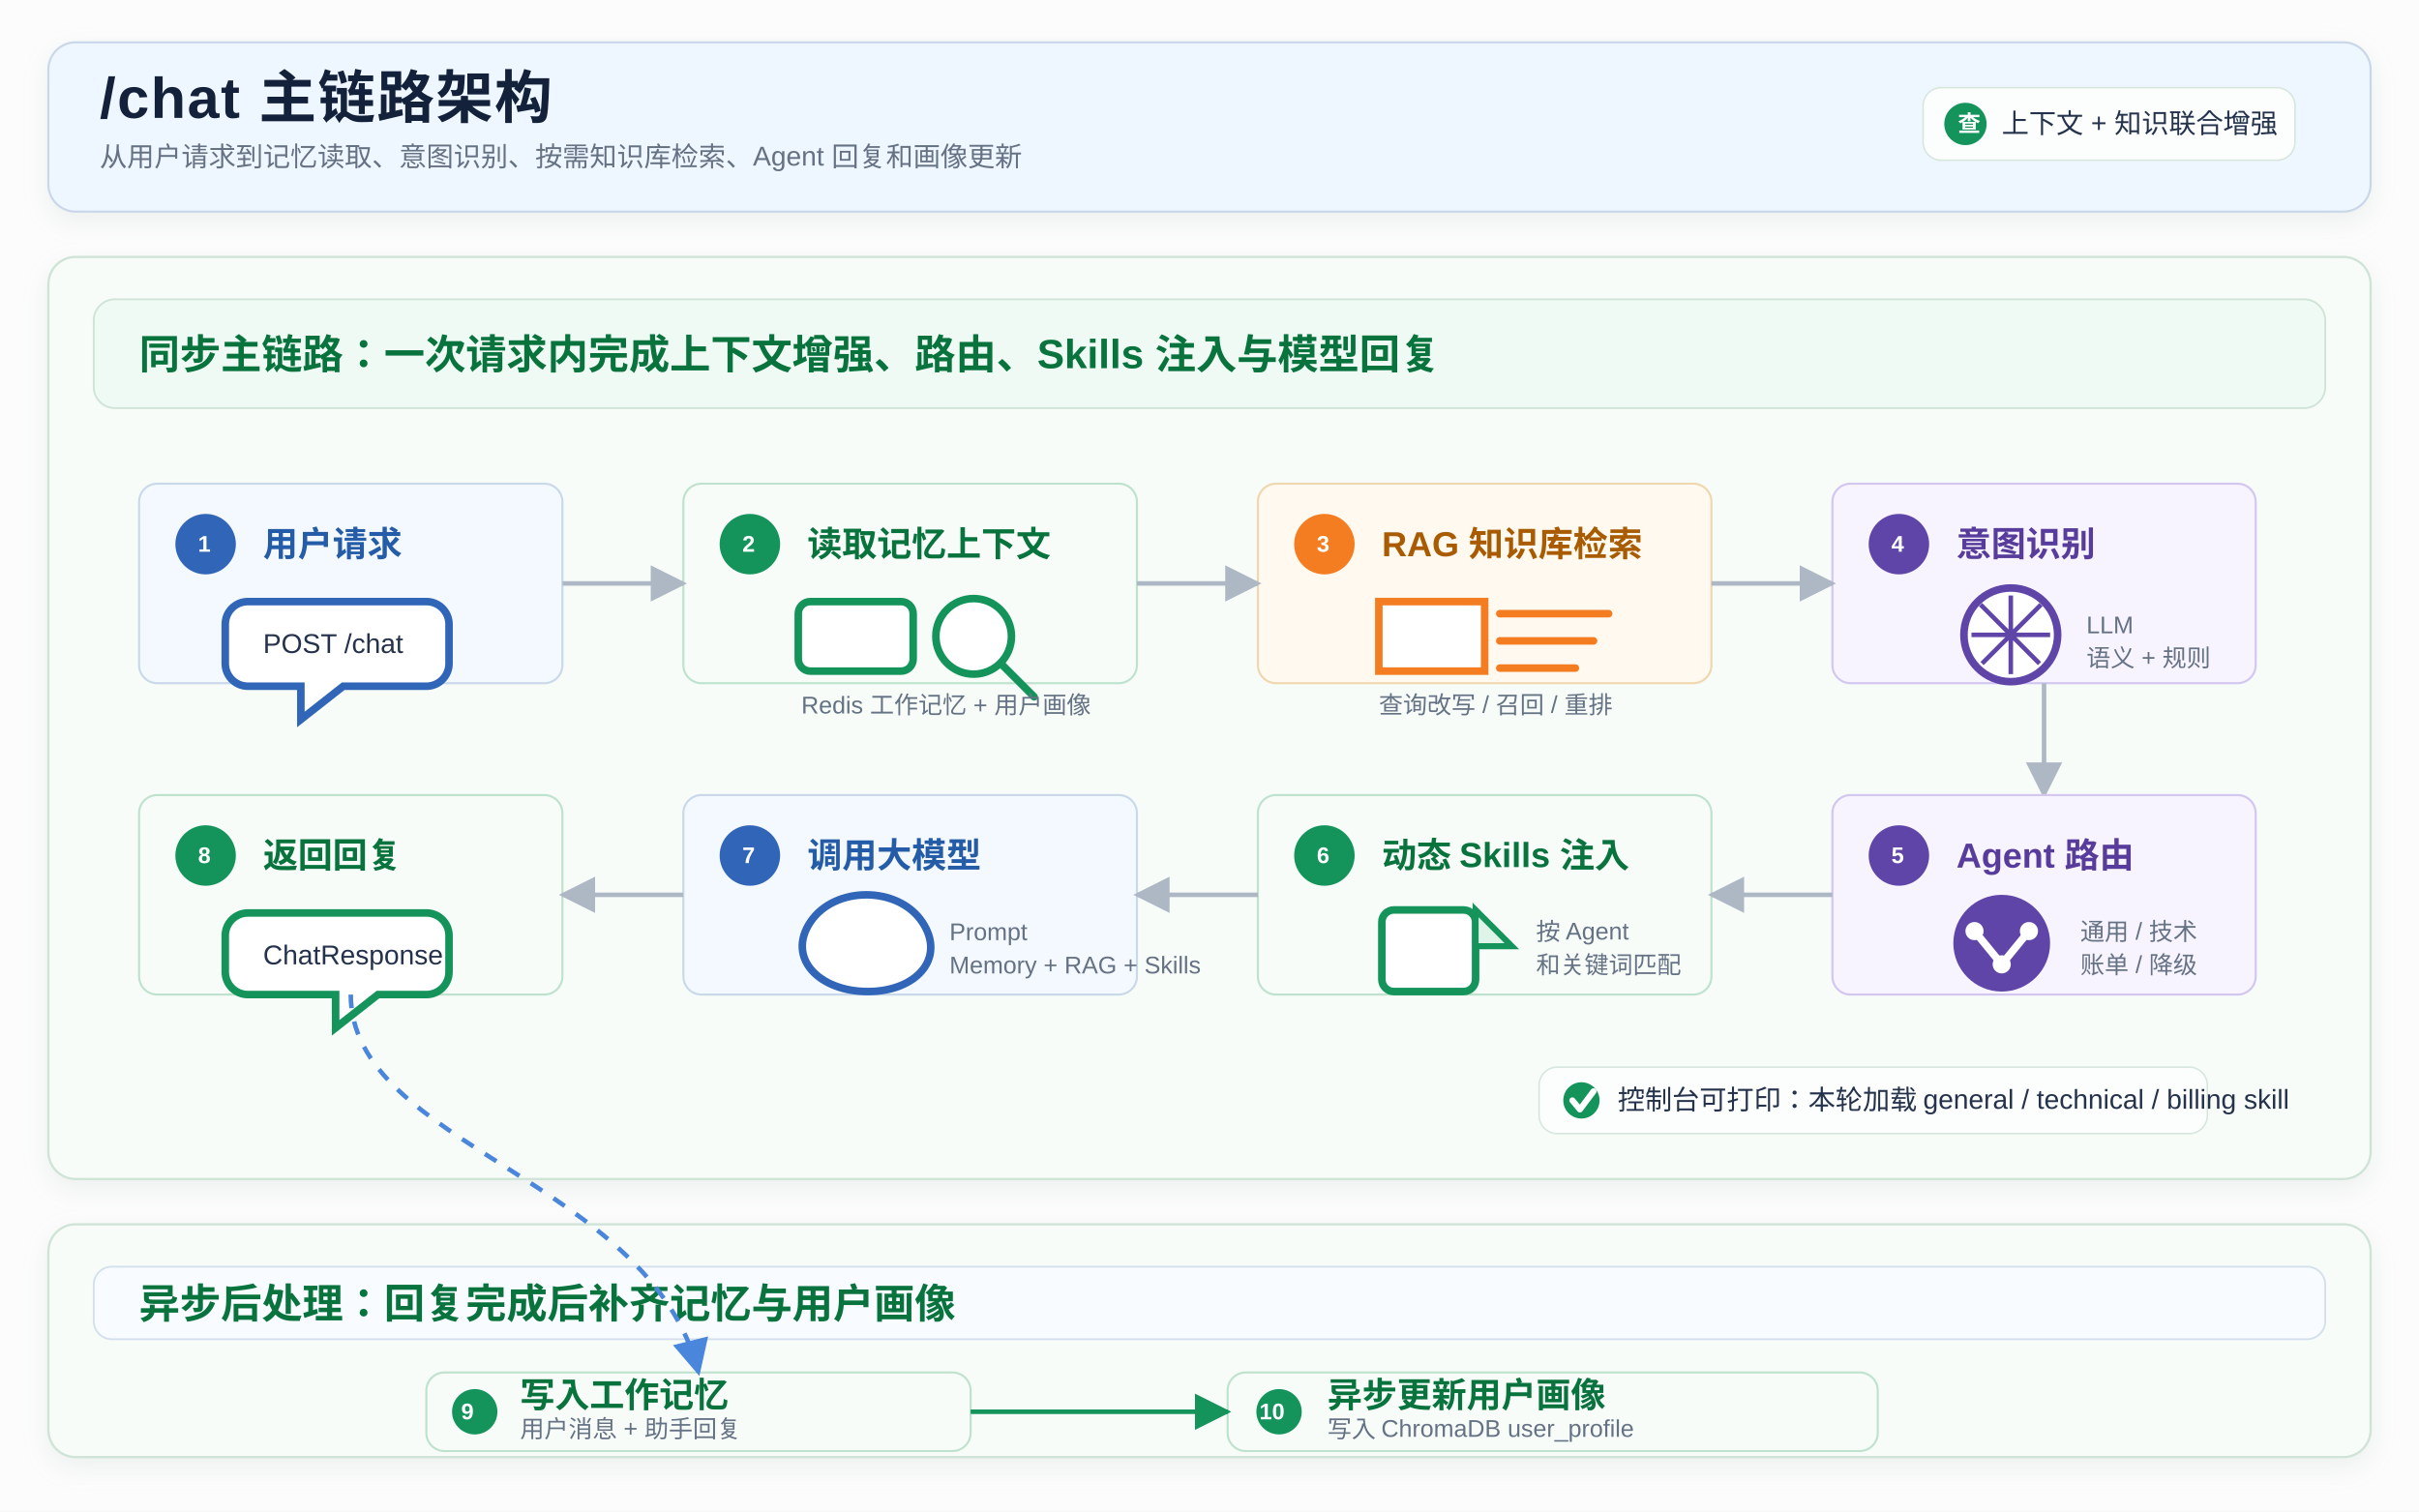
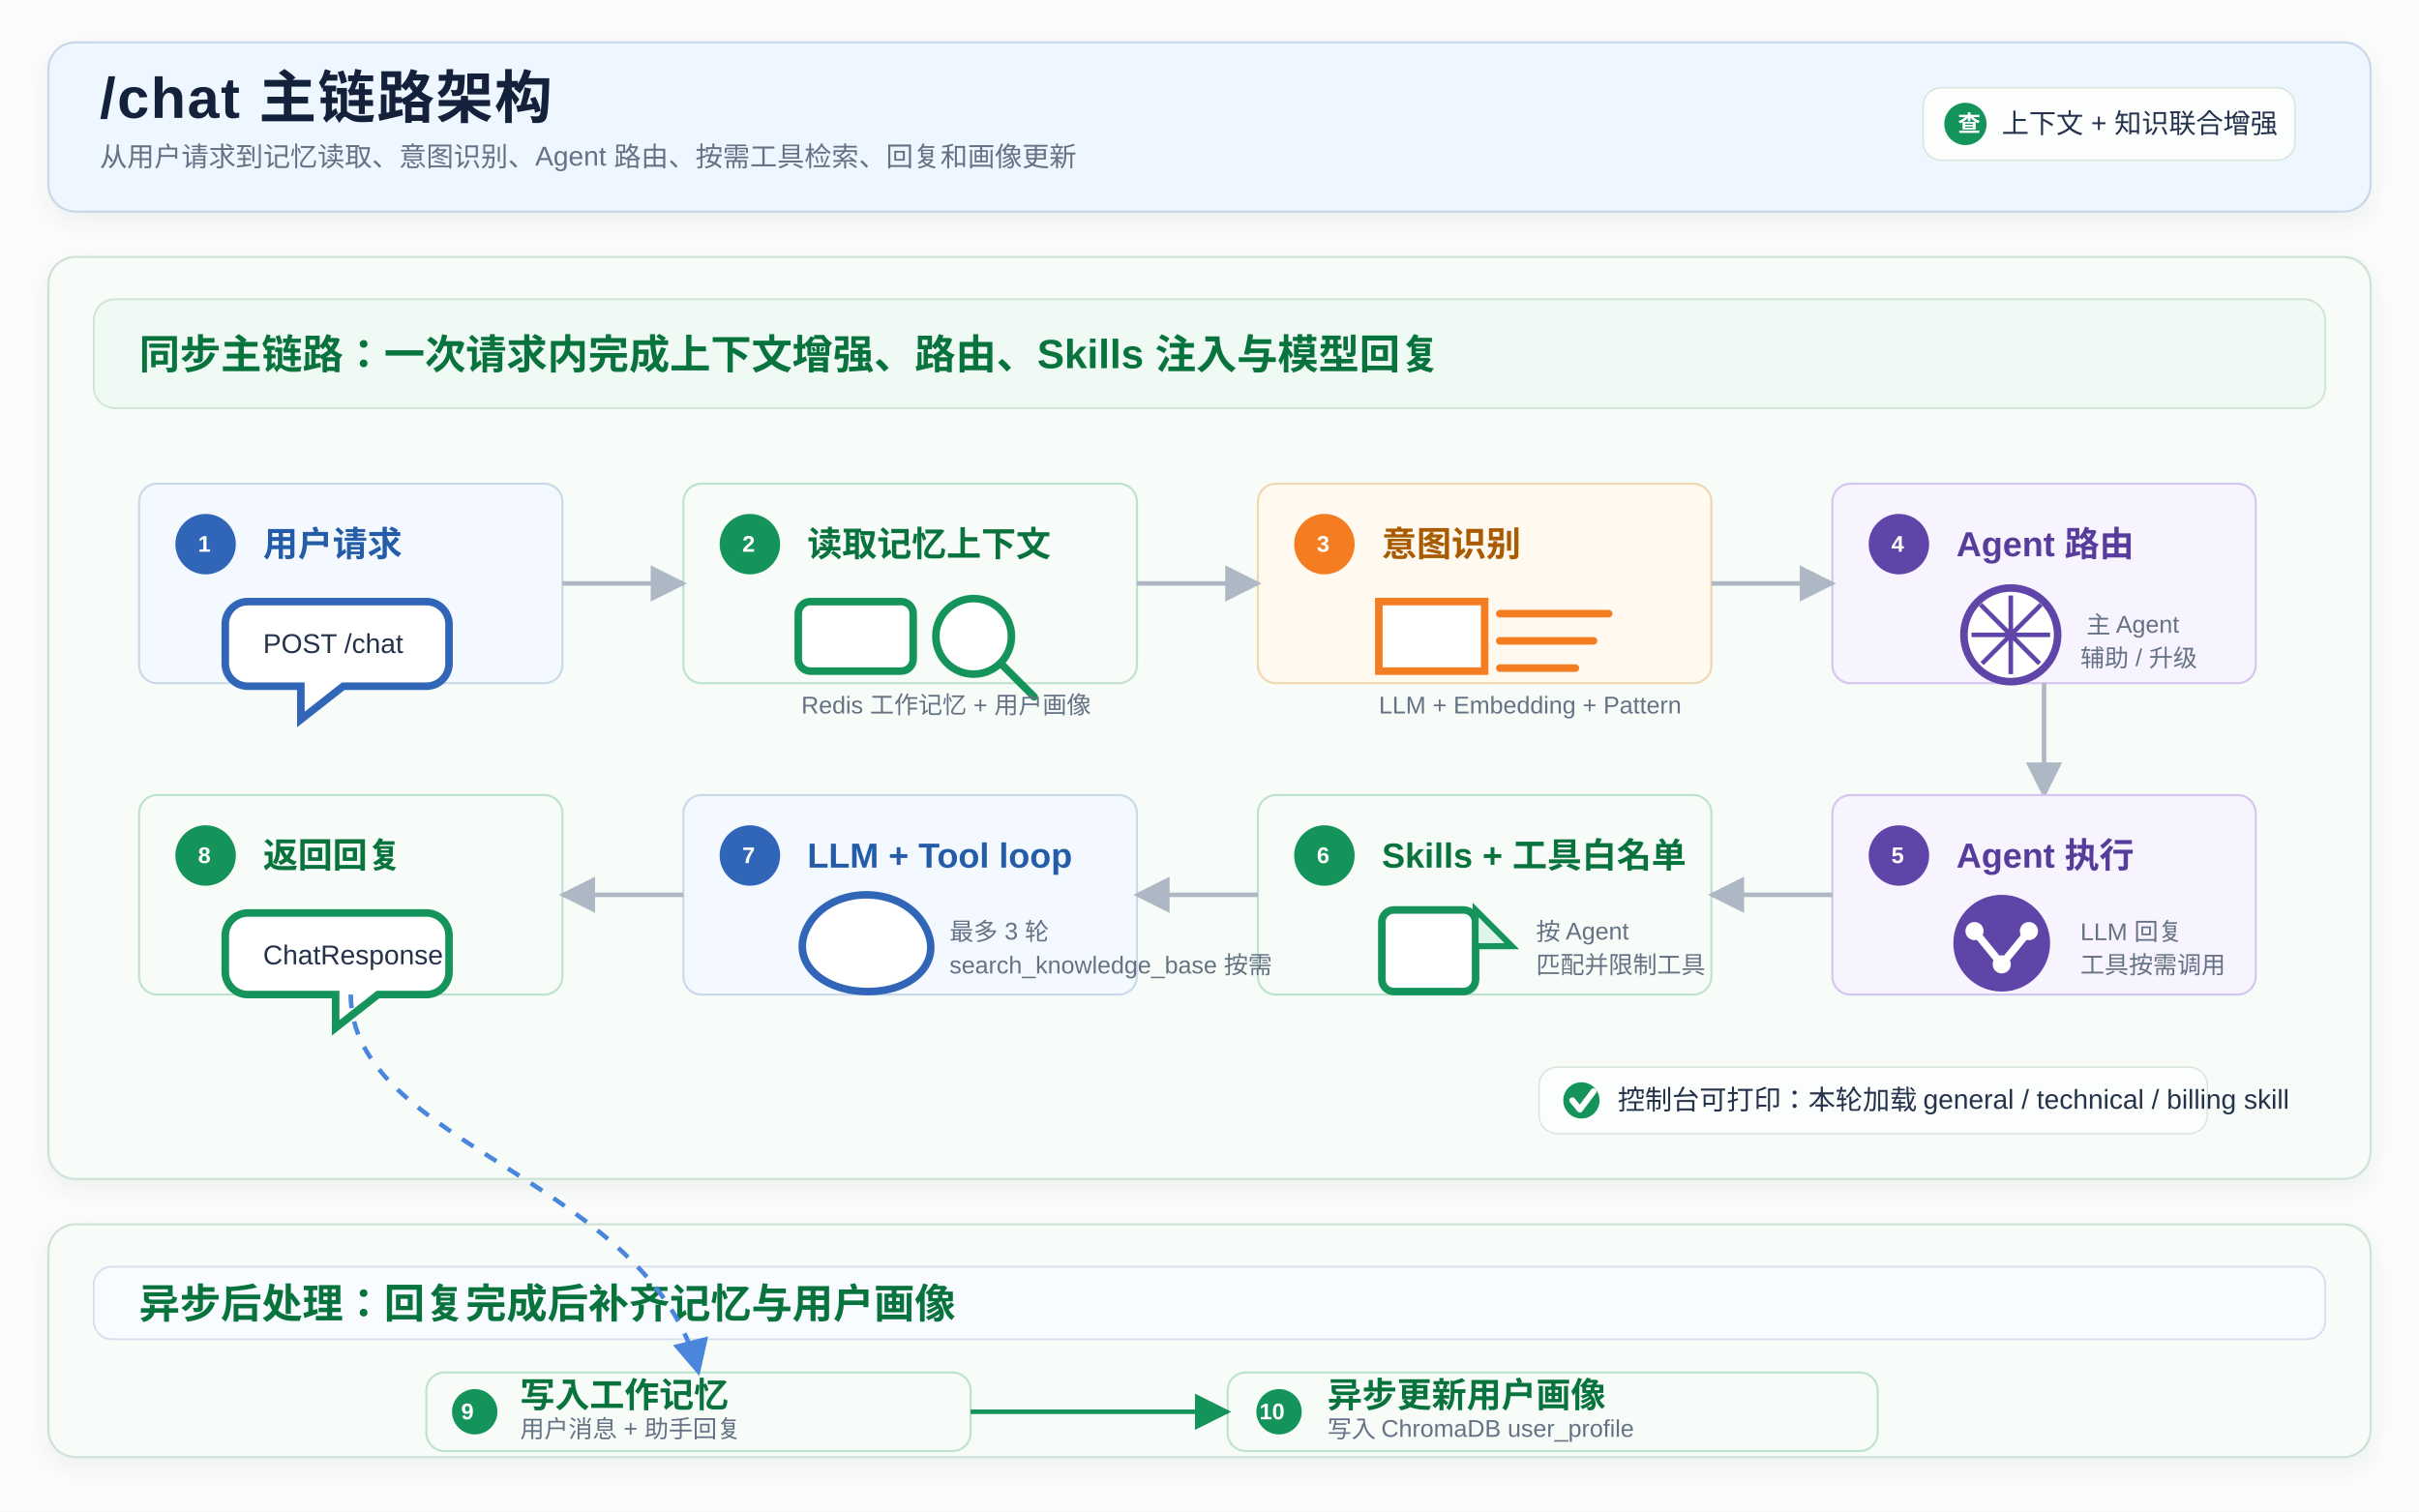
<svg xmlns="http://www.w3.org/2000/svg" width="1600" height="1000" viewBox="0 0 1600 1000">
  <defs>
    <style>
      .bg { fill: #fbfcfb; }
      .header { fill: #eef6ff; stroke: #c9d7e9; stroke-width: 1.4; }
      .panel { fill: #f7fcf9; stroke: #cfe3d7; stroke-width: 1.5; }
      .band { fill: #f0faf4; stroke: #cfe3d7; stroke-width: 1.2; }
      .async-band { fill: #f8fbff; stroke: #d4dfed; stroke-width: 1.2; }
      .card { fill: #ffffff; stroke: #d7e1df; stroke-width: 1.4; }
      .blue-card { fill: #f3f9ff; stroke: #cad9e9; }
      .green-card { fill: #f7fcf9; stroke: #bfe2ce; }
      .orange-card { fill: #fff9ef; stroke: #efd7af; }
      .purple-card { fill: #f7f3ff; stroke: #d3c6ef; }
      .soft-card { fill: #fbfefd; stroke: #d6e6dc; }
      .title { font: 800 38px "PingFang SC", "Microsoft YaHei", Arial, sans-serif; fill: #13213b; letter-spacing: 1px; }
      .subtitle { font: 500 18px "PingFang SC", "Microsoft YaHei", Arial, sans-serif; fill: #657284; }
      .section-title { font: 800 27px "PingFang SC", "Microsoft YaHei", Arial, sans-serif; fill: #08733d; }
      .label { font: 800 23px "PingFang SC", "Microsoft YaHei", Arial, sans-serif; fill: #17243d; }
      .small { font: 500 18px "PingFang SC", "Microsoft YaHei", Arial, sans-serif; fill: #25324b; }
      .muted { font: 500 16px "PingFang SC", "Microsoft YaHei", Arial, sans-serif; fill: #657284; }
      .tiny { font: 800 15px "PingFang SC", "Microsoft YaHei", Arial, sans-serif; fill: #ffffff; }
      .green-text { fill: #08733d; }
      .orange-text { fill: #a85b00; }
      .purple-text { fill: #573c9b; }
      .blue-text { fill: #245ca8; }
      .blue { fill: #3165b7; }
      .green { fill: #14945b; }
      .orange { fill: #f47d22; }
      .purple { fill: #6045a9; }
      .line { stroke: #aeb8c4; stroke-width: 3; fill: none; marker-end: url(#arrow); }
      .green-line { stroke: #14945b; stroke-width: 3; fill: none; marker-end: url(#arrow-green); }
      .blue-line { stroke: #4a86db; stroke-width: 3; fill: none; marker-end: url(#arrow-blue); }
      .dashed { stroke-dasharray: 9 9; }
      .shadow { filter: url(#shadow); }
    </style>
    <filter id="shadow" x="-20%" y="-20%" width="140%" height="140%">
      <feDropShadow dx="0" dy="6" stdDeviation="8" flood-color="#d8e1df" flood-opacity="0.42" />
    </filter>
    <marker id="arrow" viewBox="0 0 10 10" refX="9" refY="5" markerWidth="8" markerHeight="8" orient="auto">
      <path d="M 0 0 L 10 5 L 0 10 z" fill="#aeb8c4" />
    </marker>
    <marker id="arrow-green" viewBox="0 0 10 10" refX="9" refY="5" markerWidth="8" markerHeight="8" orient="auto">
      <path d="M 0 0 L 10 5 L 0 10 z" fill="#14945b" />
    </marker>
    <marker id="arrow-blue" viewBox="0 0 10 10" refX="9" refY="5" markerWidth="8" markerHeight="8" orient="auto">
      <path d="M 0 0 L 10 5 L 0 10 z" fill="#4a86db" />
    </marker>
  </defs>
  <rect class="bg" width="1600" height="1000" />
  <rect class="header shadow" x="32" y="28" width="1536" height="112" rx="18" />
  <text class="title" x="66" y="78">/chat 主链路架构</text>
-   <text class="subtitle" x="66" y="110">从用户请求到记忆读取、意图识别、按需知识库检索、Agent 回复和画像更新</text>
+   <text class="subtitle" x="66" y="110">从用户请求到记忆读取、意图识别、Agent 路由、按需工具检索、回复和画像更新</text>
  <g transform="translate(1272,58)">
    <rect class="soft-card" width="246" height="48" rx="12" />
    <circle class="green" cx="28" cy="24" r="14" />
    <text class="tiny" x="23" y="29">查</text>
    <text class="small" x="52" y="30">上下文 + 知识联合增强</text>
  </g>
  <rect class="panel shadow" x="32" y="170" width="1536" height="610" rx="18" />
  <rect class="band" x="62" y="198" width="1476" height="72" rx="14" />
  <text class="section-title" x="92" y="244">同步主链路：一次请求内完成上下文增强、路由、Skills 注入与模型回复</text>
  <g transform="translate(92,320)">
    <rect class="card blue-card" width="280" height="132" rx="12" />
    <circle class="blue" cx="44" cy="40" r="20" />
    <text class="tiny" x="39" y="45">1</text>
    <text class="label blue-text" x="82" y="48">用户请求</text>
    <path d="M72 78 h118 a15 15 0 0 1 15 15 v26 a15 15 0 0 1 -15 15 h-55 l-28 22 v-22 h-35 a15 15 0 0 1 -15 -15 v-26 a15 15 0 0 1 15 -15z" fill="#ffffff" stroke="#3165b7" stroke-width="5" />
    <text class="small" x="82" y="112">POST /chat</text>
  </g>
  <g transform="translate(452,320)">
    <rect class="card green-card" width="300" height="132" rx="12" />
    <circle class="green" cx="44" cy="40" r="20" />
    <text class="tiny" x="39" y="45">2</text>
    <text class="label green-text" x="82" y="48">读取记忆上下文</text>
    <rect x="76" y="78" width="76" height="46" rx="8" fill="#ffffff" stroke="#14945b" stroke-width="5" />
    <circle cx="192" cy="101" r="25" fill="#ffffff" stroke="#14945b" stroke-width="5" />
    <path d="M210 119 L232 141" stroke="#14945b" stroke-width="5" fill="none" stroke-linecap="round" />
    <text class="muted" x="78" y="152">Redis 工作记忆 + 用户画像</text>
  </g>
  <g transform="translate(832,320)">
    <rect class="card orange-card" width="300" height="132" rx="12" />
    <circle class="orange" cx="44" cy="40" r="20" />
    <text class="tiny" x="39" y="45">3</text>
-     <text class="label orange-text" x="82" y="48">RAG 知识库检索</text>
+     <text class="label orange-text" x="82" y="48">意图识别</text>
    <path d="M80 78 h70 v46 h-70z" fill="#ffffff" stroke="#f47d22" stroke-width="5" />
    <path d="M160 86 h72 M160 104 h62 M160 122 h50" stroke="#f47d22" stroke-width="5" stroke-linecap="round" />
-     <text class="muted" x="80" y="152">查询改写 / 召回 / 重排</text>
+     <text class="muted" x="80" y="152">LLM + Embedding + Pattern</text>
  </g>
  <g transform="translate(1212,320)">
    <rect class="card purple-card" width="280" height="132" rx="12" />
    <circle class="purple" cx="44" cy="40" r="20" />
    <text class="tiny" x="39" y="45">4</text>
-     <text class="label purple-text" x="82" y="48">意图识别</text>
+     <text class="label purple-text" x="82" y="48">Agent 路由</text>
    <circle cx="118" cy="100" r="31" fill="#ffffff" stroke="#6045a9" stroke-width="5" />
    <path d="M92 100 h52 M118 74 v52 M98 80 c13 13 26 26 39 39 M138 80 c-13 13 -26 26 -39 39" stroke="#6045a9" stroke-width="3" fill="none" />
-     <text class="muted" x="168" y="99">LLM</text>
-     <text class="muted" x="168" y="121">语义 + 规则</text>
+     <text class="muted" x="168" y="99">主 Agent</text>
+     <text class="muted" x="164" y="121">辅助 / 升级</text>
  </g>
  <path class="line" d="M372 386 L452 386" />
  <path class="line" d="M752 386 L832 386" />
  <path class="line" d="M1132 386 L1212 386" />
  <path class="line" d="M1352 452 L1352 526" />
  <g transform="translate(1212,526)">
    <rect class="card purple-card" width="280" height="132" rx="12" />
    <circle class="purple" cx="44" cy="40" r="20" />
    <text class="tiny" x="39" y="45">5</text>
-     <text class="label purple-text" x="82" y="48">Agent 路由</text>
+     <text class="label purple-text" x="82" y="48">Agent 执行</text>
    <circle class="purple" cx="112" cy="98" r="32" />
    <circle cx="94" cy="90" r="6" fill="#fff" />
    <circle cx="130" cy="90" r="6" fill="#fff" />
    <circle cx="112" cy="112" r="6" fill="#fff" />
    <path d="M94 90 L112 112 L130 90" stroke="#fff" stroke-width="5" fill="none" stroke-linecap="round" />
-     <text class="muted" x="164" y="96">通用 / 技术</text>
-     <text class="muted" x="164" y="118">账单 / 降级</text>
+     <text class="muted" x="164" y="96">LLM 回复</text>
+     <text class="muted" x="164" y="118">工具按需调用</text>
  </g>
  <g transform="translate(832,526)">
    <rect class="card green-card" width="300" height="132" rx="12" />
    <circle class="green" cx="44" cy="40" r="20" />
    <text class="tiny" x="39" y="45">6</text>
-     <text class="label green-text" x="82" y="48">动态 Skills 注入</text>
+     <text class="label green-text" x="82" y="48">Skills + 工具白名单</text>
    <rect x="82" y="76" width="62" height="54" rx="8" fill="#ffffff" stroke="#14945b" stroke-width="5" />
    <path d="M144 76 L168 100 L144 100 Z" fill="#dff4e8" stroke="#14945b" stroke-width="4" />
    <text class="muted" x="184" y="96">按 Agent</text>
-     <text class="muted" x="184" y="118">和关键词匹配</text>
+     <text class="muted" x="184" y="118">匹配并限制工具</text>
  </g>
  <g transform="translate(452,526)">
    <rect class="card blue-card" width="300" height="132" rx="12" />
    <circle class="blue" cx="44" cy="40" r="20" />
    <text class="tiny" x="39" y="45">7</text>
-     <text class="label blue-text" x="82" y="48">调用大模型</text>
+     <text class="label blue-text" x="82" y="48">LLM + Tool loop</text>
    <path d="M84 84 C100 60 142 60 158 84 C174 108 154 130 122 130 C90 130 68 108 84 84 Z" fill="#ffffff" stroke="#3165b7" stroke-width="5" />
-     <text class="muted" x="176" y="96">Prompt</text>
-     <text class="muted" x="176" y="118">Memory + RAG + Skills</text>
+     <text class="muted" x="176" y="96">最多 3 轮</text>
+     <text class="muted" x="176" y="118">search_knowledge_base 按需</text>
  </g>
  <g transform="translate(92,526)">
    <rect class="card green-card" width="280" height="132" rx="12" />
    <circle class="green" cx="44" cy="40" r="20" />
    <text class="tiny" x="39" y="45">8</text>
    <text class="label green-text" x="82" y="48">返回回复</text>
    <path d="M72 78 h118 a15 15 0 0 1 15 15 v24 a15 15 0 0 1 -15 15 h-32 l-28 22 v-22 h-58 a15 15 0 0 1 -15 -15 v-24 a15 15 0 0 1 15 -15z" fill="#ffffff" stroke="#14945b" stroke-width="5" />
    <text class="small" x="82" y="112">ChatResponse</text>
  </g>
  <path class="line" d="M1212 592 L1132 592" />
  <path class="line" d="M832 592 L752 592" />
  <path class="line" d="M452 592 L372 592" />
  <g transform="translate(1018,706)">
    <rect class="soft-card" width="442" height="44" rx="12" />
    <circle class="green" cx="28" cy="22" r="12" />
    <path d="M22 22 L27 28 L36 16" stroke="#fff" stroke-width="4" fill="none" stroke-linecap="round" stroke-linejoin="round" />
    <text class="small" x="52" y="28">控制台可打印：本轮加载 general / technical / billing skill</text>
  </g>
  <rect class="panel shadow" x="32" y="810" width="1536" height="154" rx="18" />
  <rect class="async-band" x="62" y="838" width="1476" height="48" rx="12" />
  <text class="section-title" x="92" y="872">异步后处理：回复完成后补齐记忆与用户画像</text>
  <g transform="translate(282,908)">
    <rect class="card green-card" width="360" height="52" rx="12" />
    <circle class="green" cx="32" cy="26" r="15" />
    <text class="tiny" x="23" y="31">9</text>
    <text class="label green-text" x="62" y="23">写入工作记忆</text>
    <text class="muted" x="62" y="43">用户消息 + 助手回复</text>
  </g>
  <g transform="translate(812,908)">
    <rect class="card green-card" width="430" height="52" rx="12" />
    <circle class="green" cx="34" cy="26" r="15" />
    <text class="tiny" x="21" y="31">10</text>
    <text class="label green-text" x="66" y="23">异步更新用户画像</text>
    <text class="muted" x="66" y="43">写入 ChromaDB user_profile</text>
  </g>
  <path class="blue-line dashed" d="M232 658 C232 758 430 780 462 908" />
  <path class="green-line" d="M642 934 L812 934" />
</svg>
